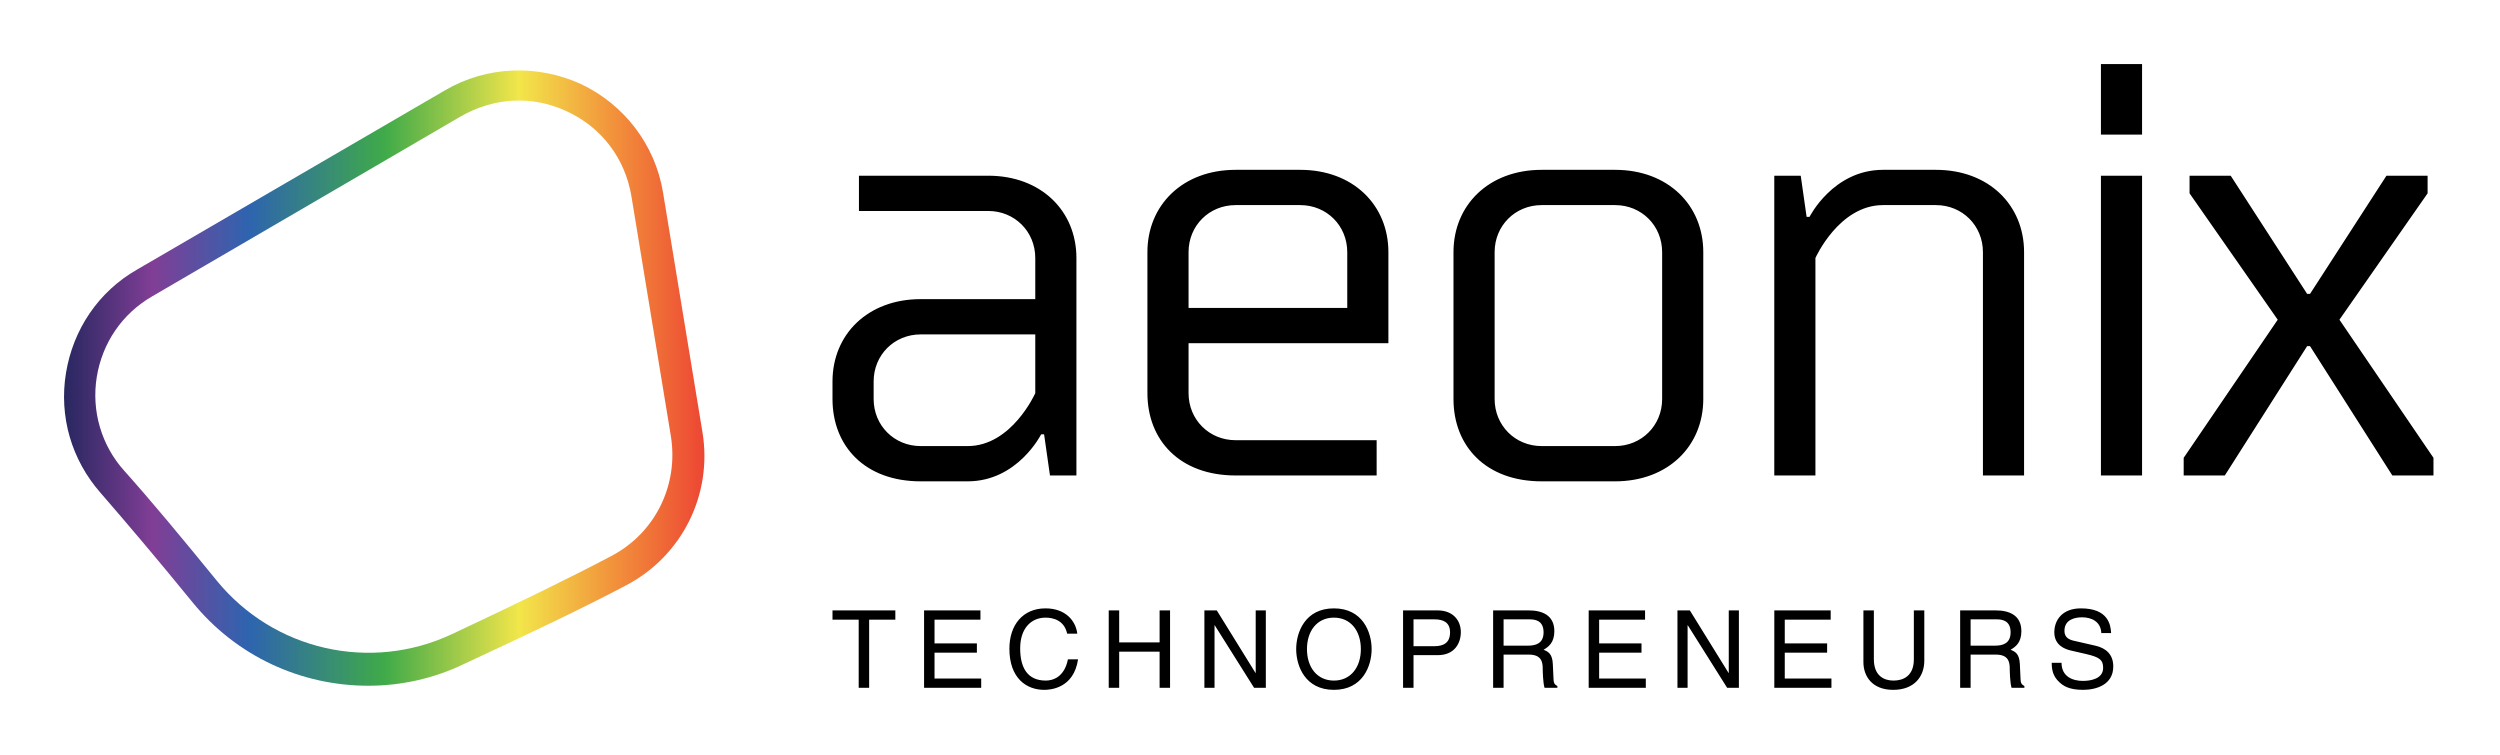
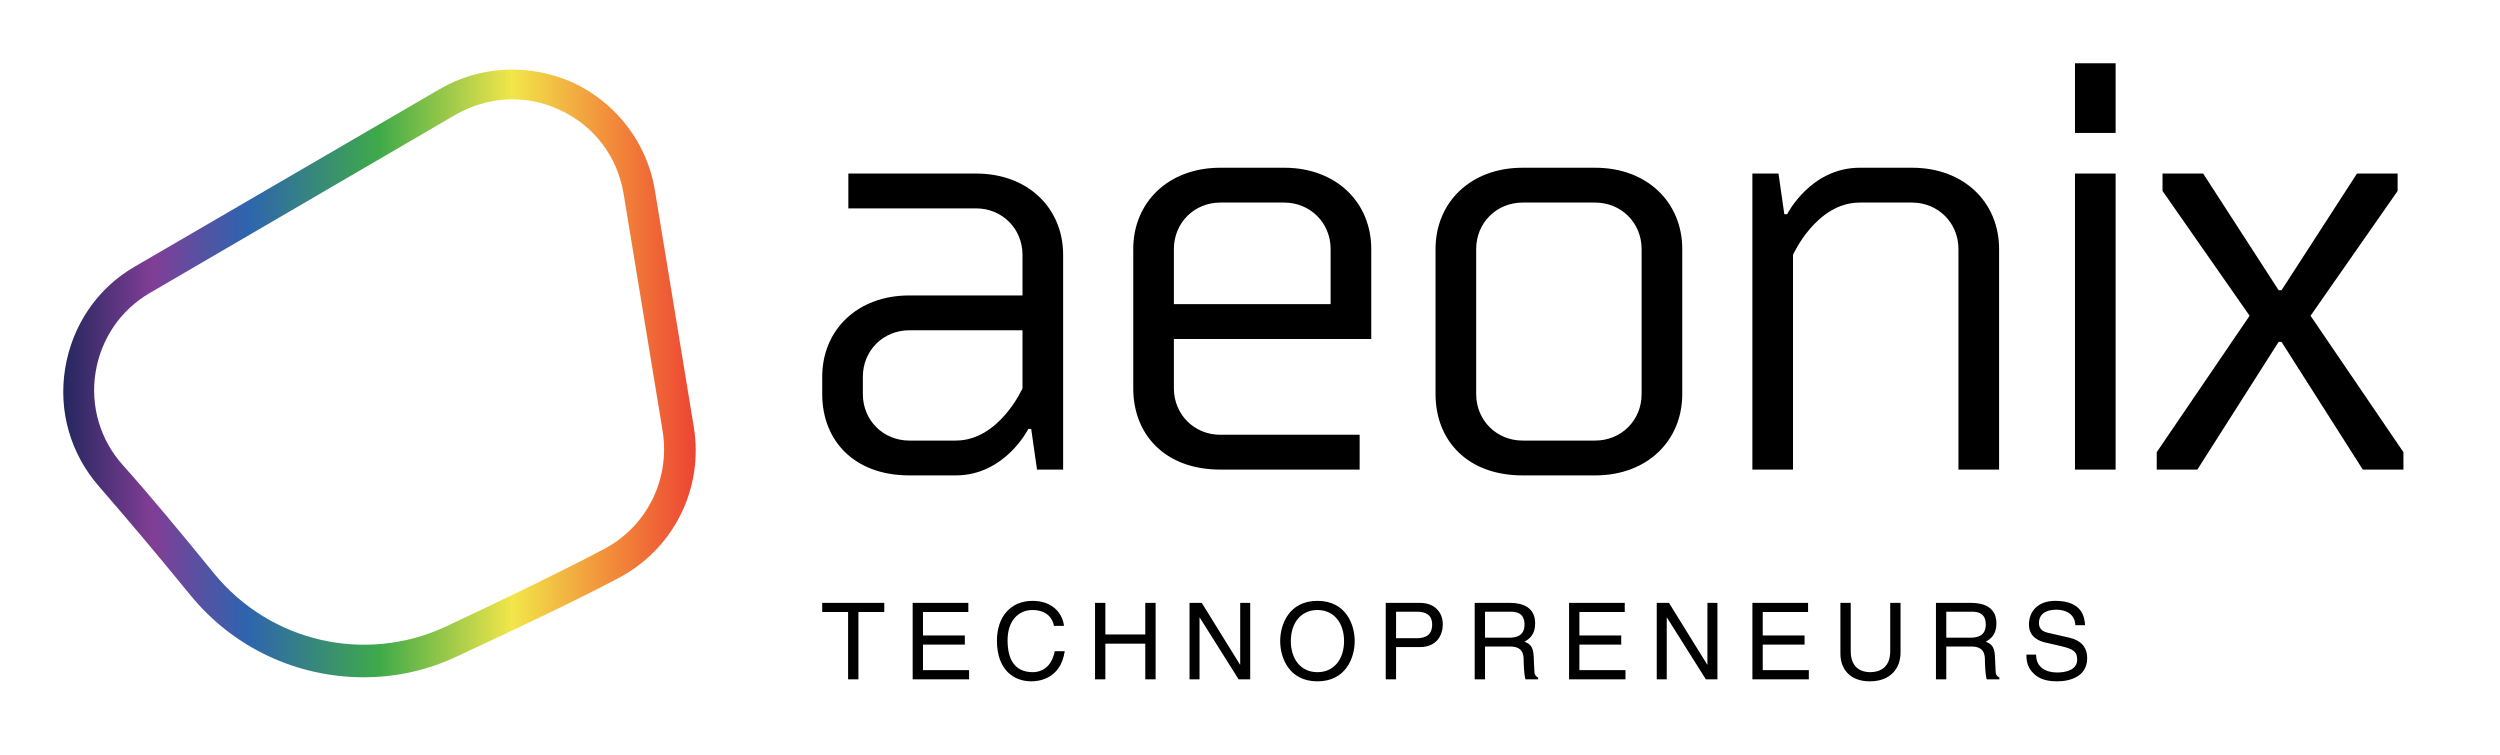
<svg xmlns="http://www.w3.org/2000/svg" version="1.1" width="3162.162" height="954.521" viewBox="0 0 3162.162 954.521">
-   <g transform="scale(8.1) translate(10, 10)">
+   <g transform="scale(8, 8) translate(10, 10)">
    <defs id="SvgjsDefs1096">
      <linearGradient id="SvgjsLinearGradient1103">
        <stop id="SvgjsStop1104" stop-color="#26275f" offset="0" />
        <stop id="SvgjsStop1105" stop-color="#813e96" offset="0.14" />
        <stop id="SvgjsStop1106" stop-color="#2e64af" offset="0.29" />
        <stop id="SvgjsStop1107" stop-color="#3faa49" offset="0.5" />
        <stop id="SvgjsStop1108" stop-color="#f2e64a" offset="0.71" />
        <stop id="SvgjsStop1109" stop-color="#f2903b" offset="0.86" />
        <stop id="SvgjsStop1110" stop-color="#ed4533" offset="1" />
      </linearGradient>
    </defs>
    <g id="SvgjsG1097" featureKey="nRdZyp-0" transform="matrix(1.233149,0,0,1.233149,-12.0289,-11.55746)" fill="url(#SvgjsLinearGradient1103)">
      <path d="M48.3,88.1c-8.5,0-16.7-3.7-22.3-10.6c-4.4-5.4-8.3-10-11.6-13.8c-3.7-4.2-5.3-9.7-4.4-15.2c0.9-5.5,4.1-10.3,9-13.1h0  l39-22.7c5.3-3.1,11.7-3.3,17.2-0.8c5.5,2.6,9.4,7.7,10.4,13.7l5,30.4c1.3,7.9-2.6,15.7-9.7,19.4c-5.1,2.7-12,6-20.4,9.9  C56.6,87.2,52.4,88.1,48.3,88.1z M20.9,38.8c-3.8,2.2-6.3,5.9-7,10.2c-0.7,4.3,0.6,8.7,3.5,11.9c3.4,3.8,7.3,8.5,11.7,13.9  c7.2,8.8,19.4,11.6,29.7,6.8c8.3-3.9,15.1-7.2,20.2-9.9c5.6-2.9,8.6-9,7.6-15.2l-5-30.4c-0.8-4.8-3.8-8.7-8.1-10.7  c-4.4-2.1-9.3-1.8-13.5,0.6L20.9,38.8L20.9,38.8z" />
    </g>
    <g id="SvgjsG1098" featureKey="Q4qmbg-0" transform="matrix(4.589042,0,0,4.589042,116.7877,-27.53425)" fill="#000000">
      <path d="M9 20 l-0.9 0 l-0.2 -1.4 l-0.1 0 s-0.8 1.6 -2.5 1.6 l-1.6 0 c-1.9 0 -3 -1.2 -3 -2.8 l0 -0.6 c0 -1.6 1.2 -2.8 3 -2.8 l3.9 0 l0 -1.4 c0 -0.9 -0.7 -1.6 -1.6 -1.6 l-4.4 0 l0 -1.2 l4.4 0 c1.8 0 3 1.2 3 2.8 l0 7.4 z M3.7 19 l1.6 0 c1.5 0 2.3 -1.8 2.3 -1.8 l0 -2 l-3.9 0 c-0.9 0 -1.6 0.7 -1.6 1.6 l0 0.6 c0 0.9 0.7 1.6 1.6 1.6 z M19.216 20 l-4.8 0 c-1.9 0 -3 -1.2 -3 -2.8 l0 -4.8 c0 -1.6 1.2 -2.8 3 -2.8 l2.2 0 c1.8 0 3 1.2 3 2.8 l0 3.1 l-6.8 0 l0 1.7 c0 0.9 0.7 1.6 1.6 1.6 l4.8 0 l0 1.2 z M12.816 12.4 l0 1.9 l5.4 0 l0 -1.9 c0 -0.9 -0.7 -1.6 -1.6 -1.6 l-2.2 0 c-0.9 0 -1.6 0.7 -1.6 1.6 z M23.231 12.4 l0 5 c0 0.9 0.7 1.6 1.6 1.6 l2.5 0 c0.9 0 1.6 -0.7 1.6 -1.6 l0 -5 c0 -0.9 -0.7 -1.6 -1.6 -1.6 l-2.5 0 c-0.9 0 -1.6 0.7 -1.6 1.6 z M21.831 17.4 l0 -5 c0 -1.6 1.2 -2.8 3 -2.8 l2.5 0 c1.8 0 3 1.2 3 2.8 l0 5 c0 1.6 -1.2 2.8 -3 2.8 l-2.5 0 c-1.9 0 -3 -1.2 -3 -2.8 z M41.247 20 l-1.4 0 l0 -7.6 c0 -0.9 -0.7 -1.6 -1.6 -1.6 l-1.8 0 c-1.5 0 -2.3 1.8 -2.3 1.8 l0 7.4 l-1.4 0 l0 -10.2 l0.9 0 l0.2 1.4 l0.1 0 s0.8 -1.6 2.5 -1.6 l1.8 0 c1.8 0 3 1.2 3 2.8 l0 7.6 z M45.262 9.8 l0 10.2 l-1.4 0 l0 -10.2 l1.4 0 z M45.262 6 l0 2.4 l-1.4 0 l0 -2.4 l1.4 0 z M53.778 20 l-2.8 -4.4 l-0.1 0 l-2.8 4.4 l-1.4 0 l0 -0.6 l3.2 -4.7 l-3 -4.3 l0 -0.6 l1.4 0 l2.6 4.02 l0.1 0 l2.6 -4.02 l1.4 0 l0 0.6 l-3 4.3 l3.2 4.7 l0 0.6 l-1.4 0 z" />
    </g>
    <g id="SvgjsG1099" featureKey="sloganFeature-0" transform="matrix(0.8415525,0,0,0.8415525,119.7644,80.57343)" fill="#000000">
      <path d="M0.28 7.36 l0 -1.72 l11.66 0 l0 1.72 l-4.86 0 l0 12.64 l-1.94 0 l0 -12.64 l-4.86 0 z M27.872 18.28 l0 1.72 l-10.6 0 l0 -14.36 l10.46 0 l0 1.72 l-8.52 0 l0 4.4 l7.86 0 l0 1.72 l-7.86 0 l0 4.8 l8.66 0 z M45.704 9.96 l-1.88 0 c-0.54 -2.52 -2.64 -2.98 -4.02 -2.98 c-2.6 0 -4.7 1.92 -4.7 5.7 c0 3.38 1.2 5.98 4.76 5.98 c1.26 0 3.44 -0.6 4.1 -3.94 l1.88 0 c-0.8 5.42 -5.2 5.66 -6.28 5.66 c-3.26 0 -6.46 -2.12 -6.46 -7.64 c0 -4.42 2.52 -7.48 6.7 -7.48 c3.7 0 5.62 2.3 5.9 4.7 z M60.976 11.58 l0 -5.94 l1.94 0 l0 14.36 l-1.94 0 l0 -6.7 l-7.5 0 l0 6.7 l-1.94 0 l0 -14.36 l1.94 0 l0 5.94 l7.5 0 z M78.808 17.24 l0 -11.6 l1.88 0 l0 14.36 l-2.18 0 l-7.3 -11.6 l-0.04 0 l0 11.6 l-1.88 0 l0 -14.36 l2.3 0 l7.18 11.6 l0.04 0 z M98.32 12.82 c0 -3.38 -1.88 -5.84 -5 -5.84 s-5 2.46 -5 5.84 s1.88 5.84 5 5.84 s5 -2.46 5 -5.84 z M100.32 12.82 c0 3.1 -1.64 7.56 -7 7.56 s-7 -4.46 -7 -7.56 s1.64 -7.56 7 -7.56 s7 4.46 7 7.56 z M108.092 7.3 l0 4.98 l3.86 0 c1.74 0 2.92 -0.64 2.92 -2.58 c0 -1.82 -1.24 -2.4 -2.84 -2.4 l-3.94 0 z M108.092 13.94 l0 6.06 l-1.94 0 l0 -14.36 l6.46 0 c2.66 0 4.26 1.72 4.26 4.04 c0 2 -1.14 4.26 -4.26 4.26 l-4.52 0 z M124.804 13.84 l0 6.16 l-1.94 0 l0 -14.36 l6.64 0 c2.36 0 4.72 0.82 4.72 3.86 c0 2.12 -1.08 2.9 -2 3.44 c0.82 0.34 1.64 0.7 1.72 2.7 l0.12 2.6 c0.02 0.8 0.12 1.1 0.72 1.44 l0 0.32 l-2.38 0 c-0.28 -0.88 -0.34 -3.06 -0.34 -3.6 c0 -1.18 -0.24 -2.56 -2.56 -2.56 l-4.7 0 z M124.804 7.3 l0 4.88 l4.5 0 c1.42 0 2.92 -0.36 2.92 -2.48 c0 -2.22 -1.62 -2.4 -2.58 -2.4 l-4.84 0 z M151.196 18.28 l0 1.72 l-10.6 0 l0 -14.36 l10.46 0 l0 1.72 l-8.52 0 l0 4.4 l7.86 0 l0 1.72 l-7.86 0 l0 4.8 l8.66 0 z M166.588 17.24 l0 -11.6 l1.88 0 l0 14.36 l-2.18 0 l-7.3 -11.6 l-0.04 0 l0 11.6 l-1.88 0 l0 -14.36 l2.3 0 l7.18 11.6 l0.04 0 z M185.64 18.28 l0 1.72 l-10.6 0 l0 -14.36 l10.46 0 l0 1.72 l-8.52 0 l0 4.4 l7.86 0 l0 1.72 l-7.86 0 l0 4.8 l8.66 0 z M200.932 5.64 l1.94 0 l0 9.32 c0 2.94 -1.84 5.42 -5.78 5.42 c-3.86 0 -5.52 -2.48 -5.52 -5.16 l0 -9.58 l1.94 0 l0 9.04 c0 3.12 1.9 3.98 3.64 3.98 c1.78 0 3.78 -0.82 3.78 -3.94 l0 -9.08 z M211.464 13.84 l0 6.16 l-1.94 0 l0 -14.36 l6.64 0 c2.36 0 4.72 0.82 4.72 3.86 c0 2.12 -1.08 2.9 -2 3.44 c0.82 0.34 1.64 0.7 1.72 2.7 l0.12 2.6 c0.02 0.8 0.12 1.1 0.72 1.44 l0 0.32 l-2.38 0 c-0.28 -0.88 -0.34 -3.06 -0.34 -3.6 c0 -1.18 -0.24 -2.56 -2.56 -2.56 l-4.7 0 z M211.464 7.3 l0 4.88 l4.5 0 c1.42 0 2.92 -0.36 2.92 -2.48 c0 -2.22 -1.62 -2.4 -2.58 -2.4 l-4.84 0 z M237.536 9.84 l-1.82 0 c-0.1 -2.22 -1.94 -2.92 -3.56 -2.92 c-1.22 0 -3.28 0.34 -3.28 2.52 c0 1.22 0.86 1.62 1.7 1.82 l4.1 0.94 c1.86 0.44 3.26 1.56 3.26 3.84 c0 3.4 -3.16 4.34 -5.62 4.34 c-2.66 0 -3.7 -0.8 -4.34 -1.38 c-1.22 -1.1 -1.46 -2.3 -1.46 -3.64 l1.82 0 c0 2.6 2.12 3.36 3.96 3.36 c1.4 0 3.76 -0.36 3.76 -2.42 c0 -1.5 -0.7 -1.98 -3.06 -2.54 l-2.94 -0.68 c-0.94 -0.22 -3.06 -0.88 -3.06 -3.38 c0 -2.24 1.46 -4.44 4.94 -4.44 c5.02 0 5.52 3 5.6 4.58 z" />
    </g>
  </g>
</svg>
